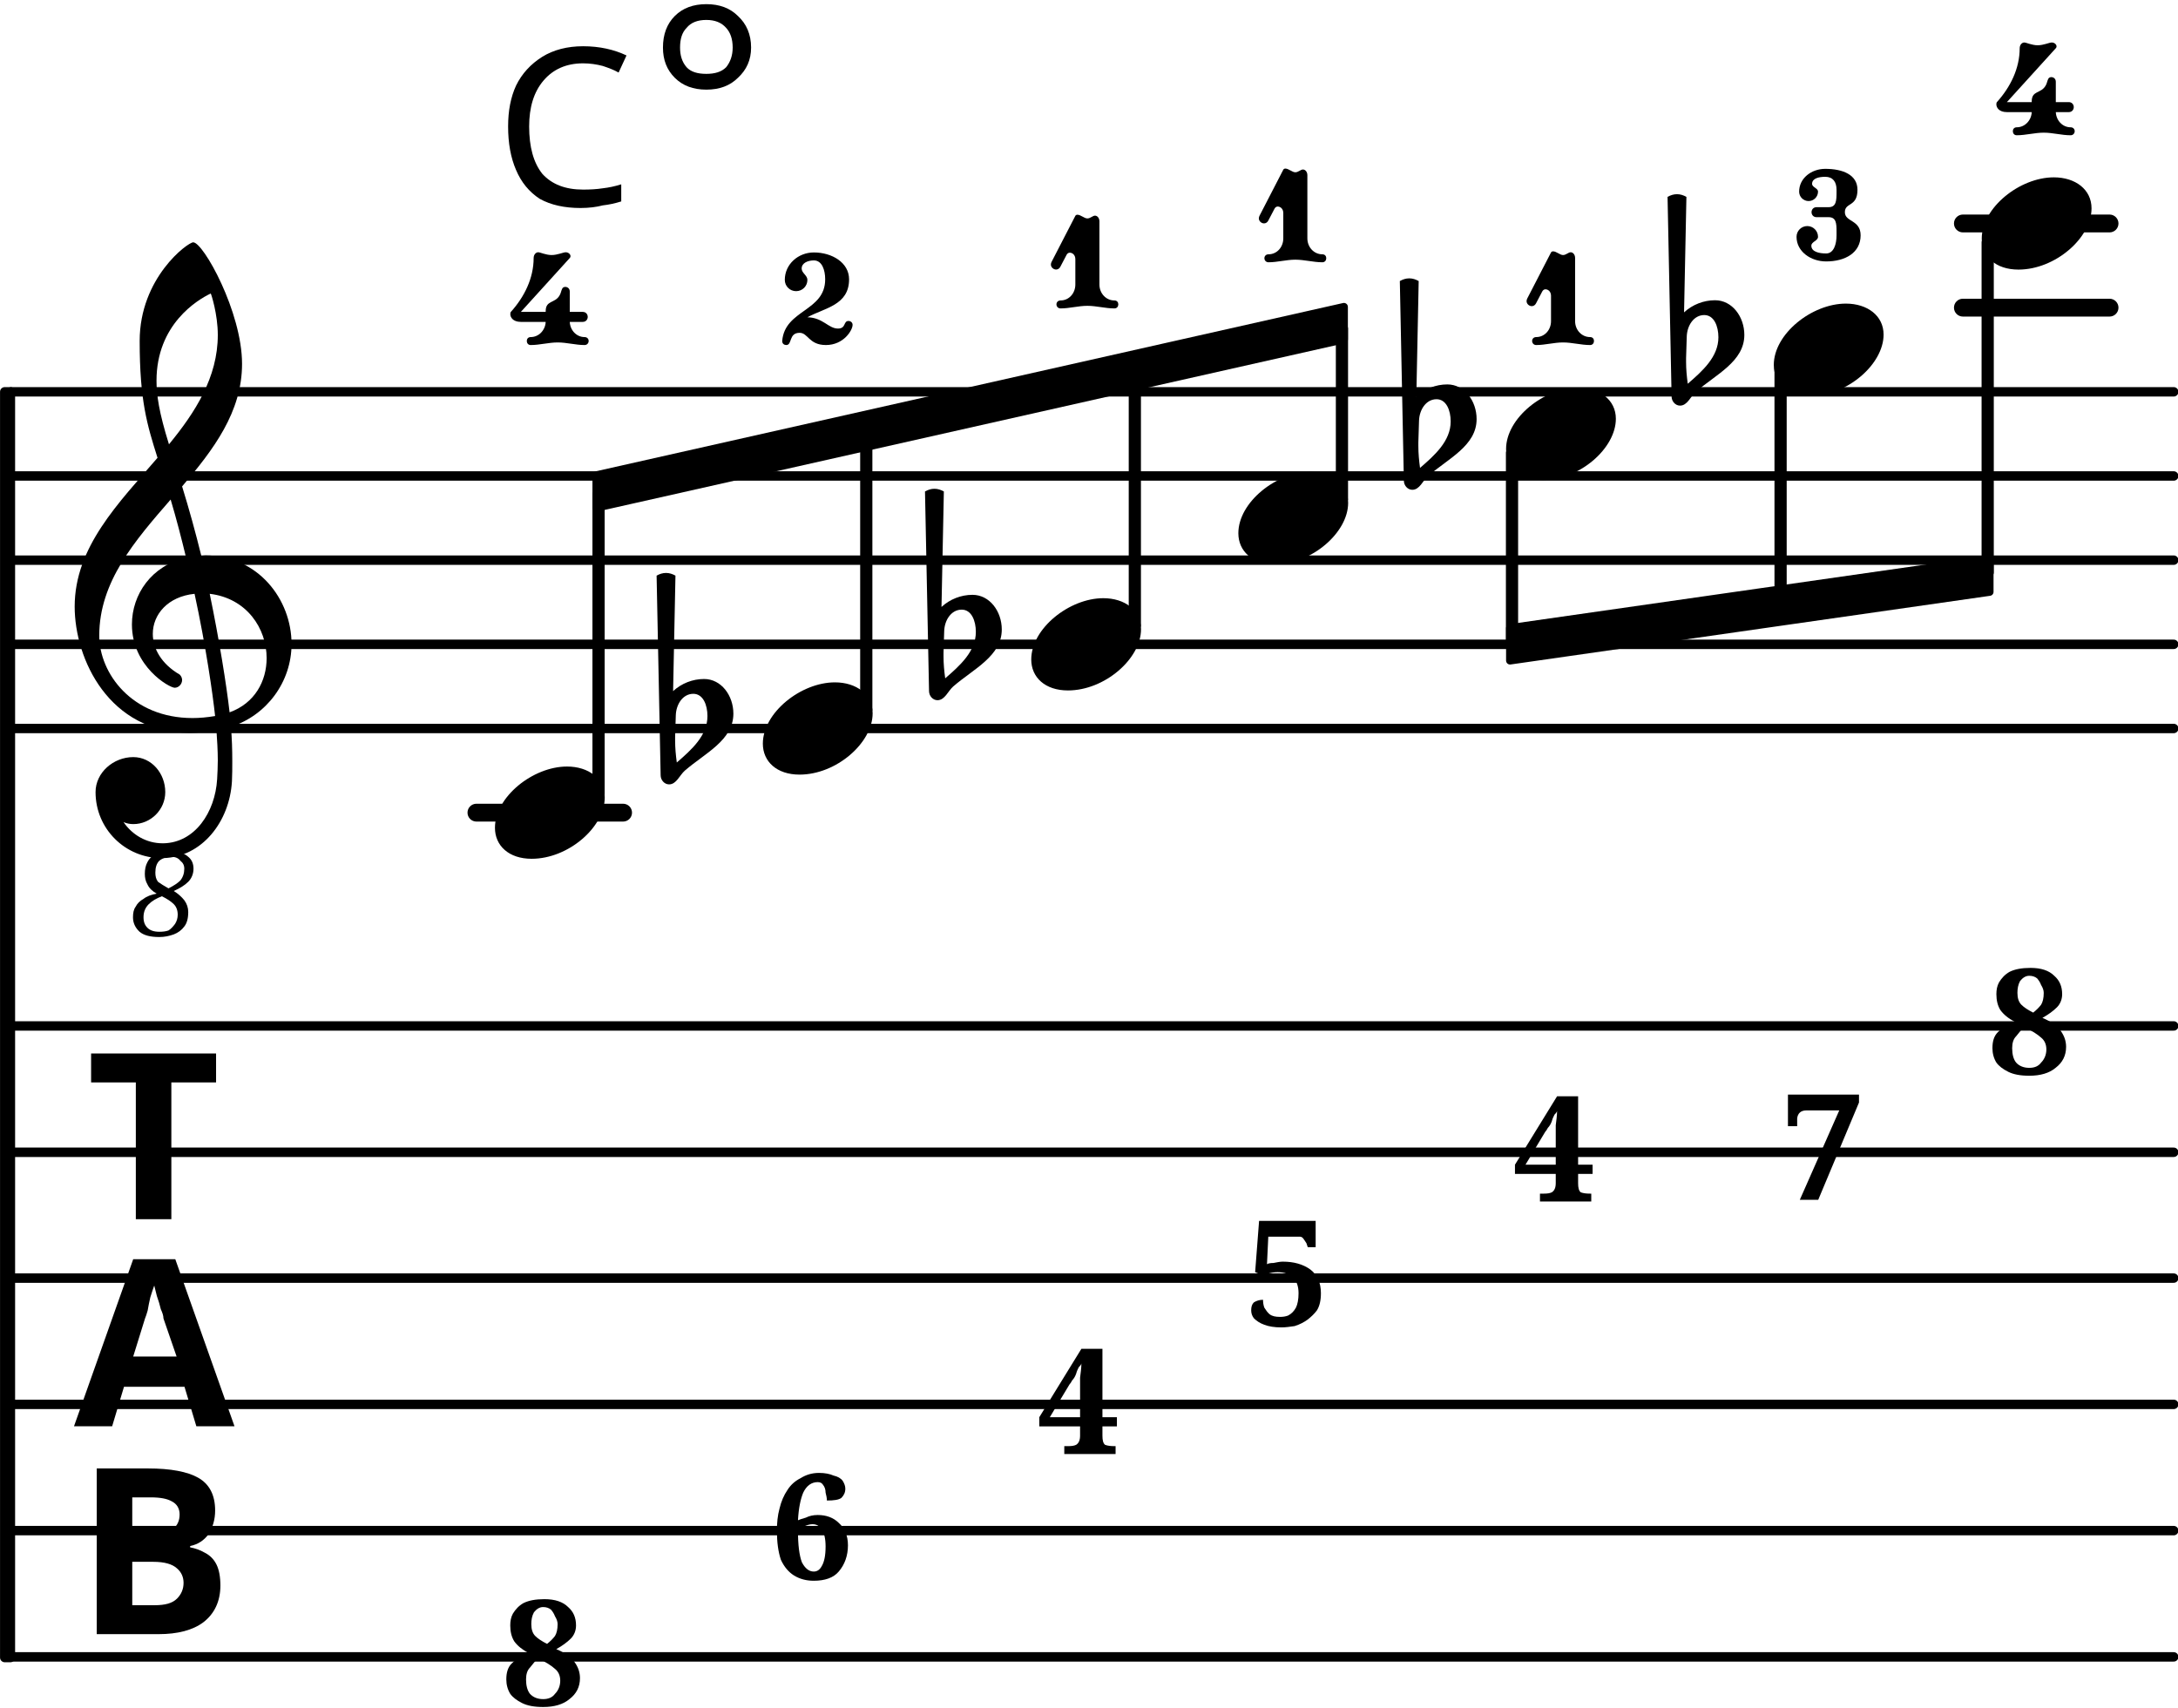
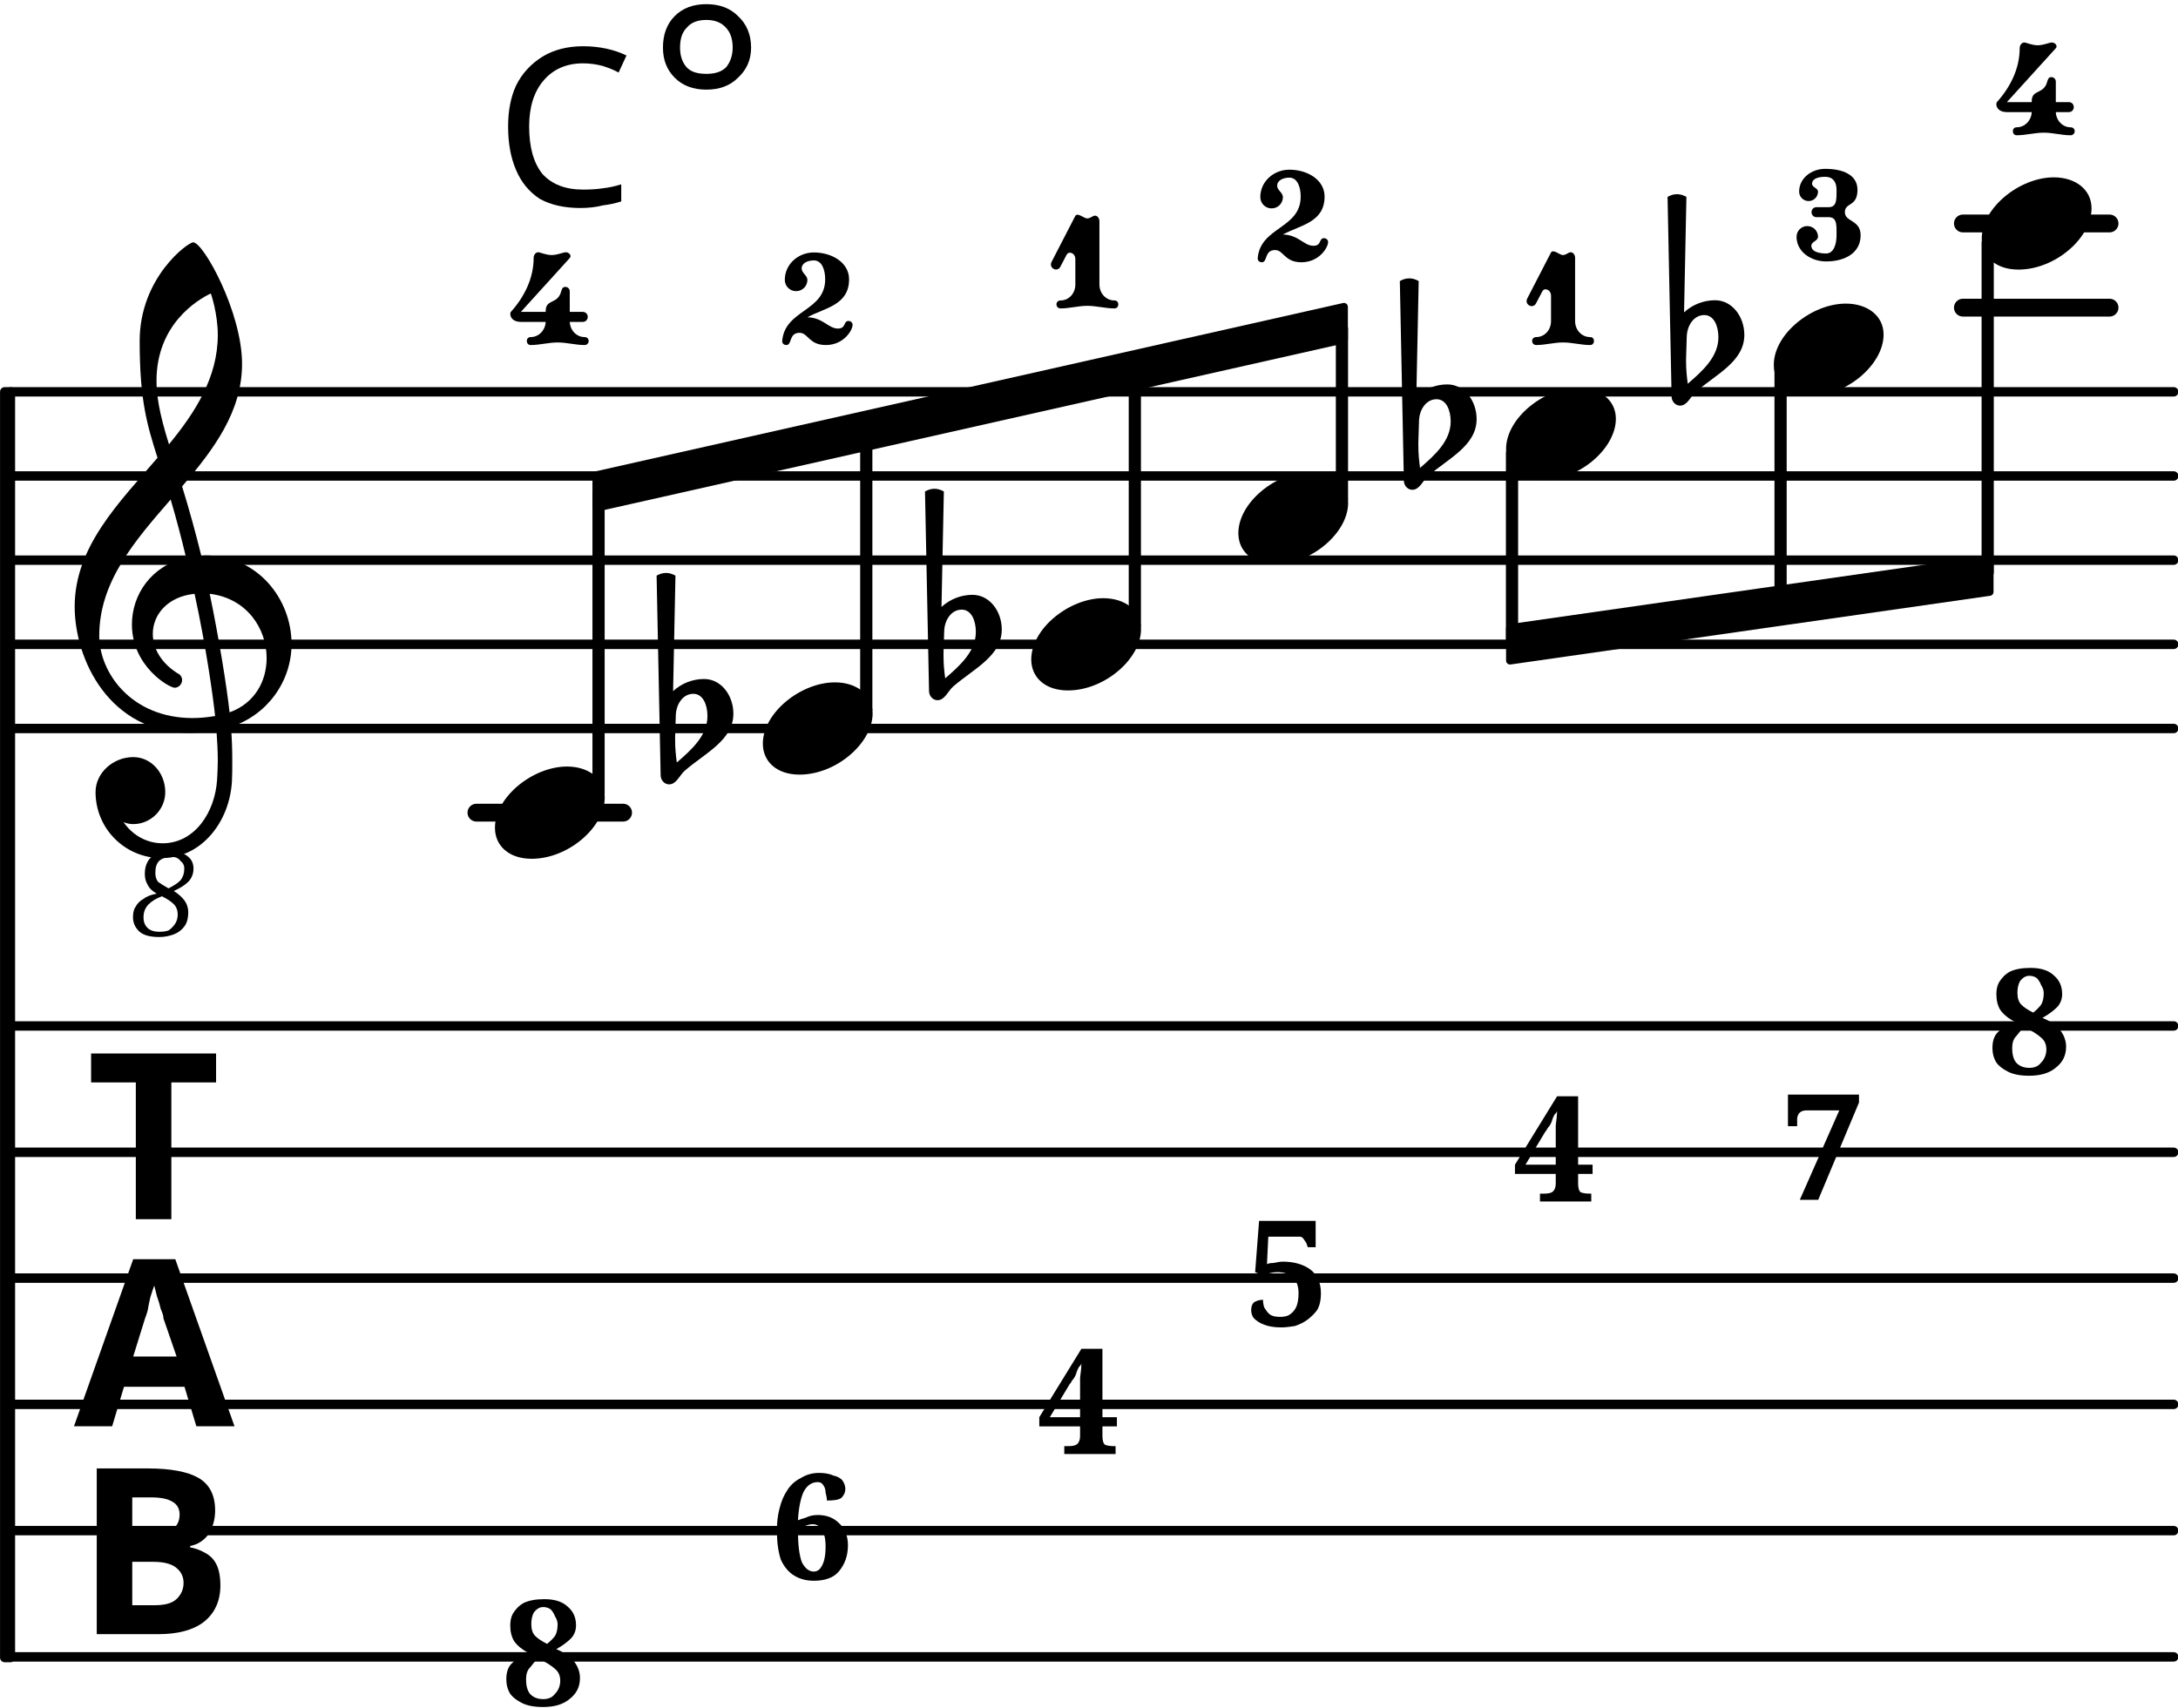
<svg xmlns="http://www.w3.org/2000/svg" preserveAspectRatio="xMidYMid meet" viewBox="-0.079 -4.215 25.87 20.29">
  <g transform="translate(0, -1.56)">
    <rect x="23.13" y="-0.106" width="1.954" height="0.212" ry="0.106" fill="currentColor" />
  </g>
  <g transform="translate(0, -0.5599)">
    <rect x="23.13" y="-0.106" width="1.954" height="0.212" ry="0.106" fill="currentColor" />
  </g>
  <g transform="translate(0, 5.44)">
    <rect x="5.474" y="-0.106" width="1.954" height="0.212" ry="0.106" fill="currentColor" />
  </g>
  <g transform="translate(0, 4.44)">
    <line stroke-linejoin="round" stroke-linecap="round" stroke-width="0.112" stroke="currentColor" x1="0.056" y1="0" x2="25.74" y2="0" />
  </g>
  <g transform="translate(0, 3.44)">
    <line stroke-linejoin="round" stroke-linecap="round" stroke-width="0.112" stroke="currentColor" x1="0.056" y1="0" x2="25.74" y2="0" />
  </g>
  <g transform="translate(0, 2.44)">
    <line stroke-linejoin="round" stroke-linecap="round" stroke-width="0.112" stroke="currentColor" x1="0.056" y1="0" x2="25.74" y2="0" />
  </g>
  <g transform="translate(0, 1.44)">
    <line stroke-linejoin="round" stroke-linecap="round" stroke-width="0.112" stroke="currentColor" x1="0.056" y1="0" x2="25.74" y2="0" />
  </g>
  <g transform="translate(0, 0.4401)">
    <line stroke-linejoin="round" stroke-linecap="round" stroke-width="0.112" stroke="currentColor" x1="0.056" y1="0" x2="25.74" y2="0" />
  </g>
  <g transform="translate(0, 15.47)">
    <line stroke-linejoin="round" stroke-linecap="round" stroke-width="0.112" stroke="currentColor" x1="0.056" y1="0" x2="25.74" y2="0" />
  </g>
  <g transform="translate(0, 13.97)">
    <line stroke-linejoin="round" stroke-linecap="round" stroke-width="0.112" stroke="currentColor" x1="0.056" y1="0" x2="25.74" y2="0" />
  </g>
  <g transform="translate(0, 12.47)">
    <line stroke-linejoin="round" stroke-linecap="round" stroke-width="0.112" stroke="currentColor" x1="0.056" y1="0" x2="25.74" y2="0" />
  </g>
  <g transform="translate(0, 10.97)">
    <line stroke-linejoin="round" stroke-linecap="round" stroke-width="0.112" stroke="currentColor" x1="0.056" y1="0" x2="25.74" y2="0" />
  </g>
  <g transform="translate(0, 9.475)">
    <line stroke-linejoin="round" stroke-linecap="round" stroke-width="0.112" stroke="currentColor" x1="0.056" y1="0" x2="25.74" y2="0" />
  </g>
  <g transform="translate(0, 7.974)">
    <line stroke-linejoin="round" stroke-linecap="round" stroke-width="0.112" stroke="currentColor" x1="0.056" y1="0" x2="25.74" y2="0" />
  </g>
  <g transform="translate(17.81, 3.44)">
    <polygon stroke-linejoin="round" stroke-linecap="round" stroke-width="0.094" fill="currentColor" stroke="currentColor" points="5.743 -1.009 5.743 -0.623 0.047 0.193 0.047 -0.193" />
  </g>
  <g transform="translate(6.958, 1.624)">
    <polygon stroke-linejoin="round" stroke-linecap="round" stroke-width="0.094" fill="currentColor" stroke="currentColor" points="8.926 -2.193 8.926 -1.807 0.047 0.193 0.047 -0.193" />
  </g>
  <g transform="translate(5.8, -1.775)">
    <text font-family="sans" font-size="2.616" text-anchor="start" fill="currentColor">
      <tspan>C</tspan>
    </text>
  </g>
  <g transform="translate(7.608, -1.775)">
    <text font-family="sans" font-size="3.296" text-anchor="start" fill="currentColor">
      <tspan>°</tspan>
    </text>
  </g>
  <g transform="translate(5.8, 5.44)">
    <path transform="scale(0.004, -0.004)" d="M0 -45c0 92 113 182 214 182c64 0 112 -36 112 -92c0 -88 -108 -182 -217 -182c-68 0 -109 39 -109 92z" fill="currentColor" />
  </g>
  <g transform="translate(5.989, -0.1157)">
    <path transform="scale(0.0022, -0.0022)" d="M148 501c10 0 41 -15 72 -15c32 0 63 15 76 15c15 0 26 -11 26 -21c0 -4 -1 -7 -4 -10l-264 -291h134v4c0 60 50 41 75 85c7 11 8 24 14 36c3 7 10 10 17 10c11 0 24 -8 24 -25v-110h70c18 0 27 -14 27 -27s-9 -27 -27 -27h-70c2 -45 36 -82 80 -82c14 0 22 -10 22 -21 s-8 -22 -22 -22c-49 0 -96 14 -145 14s-97 -14 -146 -14c-14 0 -21 11 -21 22s7 21 21 21c44 0 79 37 81 82h-134c-43 0 -57 25 -57 42c0 5 1 10 3 12c73 81 123 182 123 291c0 17 11 31 25 31z" fill="currentColor" />
  </g>
  <g transform="translate(0.8, 3.44)">
    <path transform="scale(0.004, -0.004)" d="M265 -635h-5c-108 0 -196 87 -196 196c0 58 53 104 112 104c54 0 95 -48 95 -104c0 -52 -43 -95 -95 -95c-10 0 -20 2 -29 6c26 -38 68 -63 116 -63h3zM403 150c28 -135 50 -272 59 -352c75 27 110 93 110 161c0 88 -59 178 -169 191zM75 26c0 -112 97 -245 277 -245 c21 0 43 2 67 6c-7 65 -27 206 -61 363c-79 -8 -124 -61 -124 -119c0 -43 25 -89 80 -121c5 -5 7 -11 7 -16c0 -12 -10 -23 -22 -23c-16 0 -127 63 -127 188c0 89 58 175 161 198c-14 58 -29 116 -46 173c-106 -122 -212 -244 -212 -404zM354 1194c30 0 145 -207 145 -361 c0 -143 -85 -255 -178 -364c21 -68 40 -137 57 -206c4 0 8 1 12 1c156 0 256 -130 256 -263c0 -113 -74 -212 -180 -246c3 -34 4 -68 4 -102c0 -20 0 -40 -1 -60c-7 -120 -89 -225 -204 -228l1 44c93 2 153 92 159 190c1 19 2 37 2 56c0 30 -2 60 -4 90 c-28 -5 -54 -8 -79 -8c-240 0 -342 219 -342 375c0 177 130 307 246 442c-31 98 -53 170 -53 347c0 188 143 293 159 293zM427 919c0 62 -20 123 -21 123c-40 -19 -161 -92 -161 -259c0 -42 7 -93 37 -189c78 95 145 199 145 325z" fill="currentColor" />
  </g>
  <g transform="translate(1.485, 6.902)">
    <text font-family="serif" font-style="italic" font-size="1.386" text-anchor="start" fill="currentColor">
      <tspan>8</tspan>
    </text>
  </g>
  <g transform="translate(5.888, 16.05)">
    <text font-family="serif" font-weight="bold" font-size="1.746" text-anchor="start" fill="currentColor">
      <tspan>8</tspan>
    </text>
  </g>
  <g transform="translate(0.9406, 10.27)">
    <text font-family="sans" font-weight="bold" font-size="2.772" text-anchor="start" fill="currentColor">
      <tspan>T</tspan>
    </text>
  </g>
  <g transform="translate(0.8, 12.73)">
    <text font-family="sans" font-weight="bold" font-size="2.772" text-anchor="start" fill="currentColor">
      <tspan>A</tspan>
    </text>
  </g>
  <g transform="translate(0.8201, 15.2)">
    <text font-family="sans" font-weight="bold" font-size="2.772" text-anchor="start" fill="currentColor">
      <tspan>B</tspan>
    </text>
  </g>
  <g transform="translate(7.03, 2.44)">
    <rect x="-0.072" y="-0.832" width="0.145" height="3.653" ry="0.047" fill="currentColor" />
  </g>
  <g transform="translate(8.982, 4.44)">
    <path transform="scale(0.004, -0.004)" d="M0 -45c0 92 113 182 214 182c64 0 112 -36 112 -92c0 -88 -108 -182 -217 -182c-68 0 -109 39 -109 92z" fill="currentColor" />
  </g>
  <g transform="translate(9.212, -0.1157)">
    <path transform="scale(0.0022, -0.0022)" d="M94 66c-60 0 -39 -66 -72 -66c-11 0 -22 7 -22 21v2c15 169 232 158 232 332c0 50 -17 102 -61 102c-33 0 -66 -14 -66 -44c0 -24 31 -37 31 -61c0 -34 -27 -61 -61 -61s-61 27 -61 61c0 84 72 148 157 148c98 0 190 -55 190 -145c0 -140 -131 -154 -225 -205 c85 -2 113 -61 165 -61c45 0 28 41 57 41c11 0 22 -8 22 -21c0 -29 -48 -109 -144 -109c-92 0 -96 66 -142 66z" fill="currentColor" />
  </g>
  <g transform="translate(9.071, 14.55)">
    <text font-family="serif" font-weight="bold" font-size="1.746" text-anchor="start" fill="currentColor">
      <tspan>6</tspan>
    </text>
  </g>
  <g transform="translate(10.21, 2.44)">
    <rect x="-0.072" y="-1.541" width="0.145" height="3.362" ry="0.047" fill="currentColor" />
  </g>
  <g transform="translate(7.832, 4.44)">
    <path transform="scale(0.004, -0.004)" d="M29 39l-2 -64v-11c0 -22 2 -43 5 -65c44 38 91 80 91 138c0 33 -13 66 -42 66c-31 0 -51 -31 -52 -64zM-28 454c9 5 18 8 28 8s19 -3 28 -8l-7 -343c25 23 58 36 92 36c51 0 87 -49 87 -103c0 -79 -84 -117 -144 -169c-16 -14 -25 -41 -47 -41c-14 0 -25 13 -25 27z" fill="currentColor" />
  </g>
  <g transform="translate(12.17, 3.44)">
    <path transform="scale(0.004, -0.004)" d="M0 -45c0 92 113 182 214 182c64 0 112 -36 112 -92c0 -88 -108 -182 -217 -182c-68 0 -109 39 -109 92z" fill="currentColor" />
  </g>
  <g transform="translate(12.41, -0.5507)">
    <path transform="scale(0.0022, -0.0022)" d="M194 486c16 0 29 15 41 15c13 0 24 -13 24 -31v-341c0 -47 35 -86 81 -86c14 0 21 -10 21 -21s-7 -22 -21 -22c-49 0 -97 14 -146 14s-96 -14 -145 -14c-14 0 -22 11 -22 22s8 21 22 21c46 0 80 39 80 86v137c0 23 -16 35 -30 35c-7 0 -13 -4 -17 -11l-34 -65 c-5 -10 -14 -15 -23 -15c-14 0 -28 12 -28 27c0 4 1 8 3 13l129 250c2 4 7 6 11 6c18 0 37 -20 54 -20z" fill="currentColor" />
  </g>
  <g transform="translate(12.25, 13.06)">
    <text font-family="serif" font-weight="bold" font-size="1.746" text-anchor="start" fill="currentColor">
      <tspan>4</tspan>
    </text>
  </g>
  <g transform="translate(13.4, 2.44)">
    <rect x="-0.072" y="-2.251" width="0.145" height="3.071" ry="0.047" fill="currentColor" />
  </g>
  <g transform="translate(11.02, 3.44)">
    <path transform="scale(0.004, -0.004)" d="M29 39l-2 -64v-11c0 -22 2 -43 5 -65c44 38 91 80 91 138c0 33 -13 66 -42 66c-31 0 -51 -31 -52 -64zM-28 454c9 5 18 8 28 8s19 -3 28 -8l-7 -343c25 23 58 36 92 36c51 0 87 -49 87 -103c0 -79 -84 -117 -144 -169c-16 -14 -25 -41 -47 -41c-14 0 -25 13 -25 27z" fill="currentColor" />
  </g>
  <g transform="translate(14.63, 1.94)">
    <path transform="scale(0.004, -0.004)" d="M0 -45c0 92 113 182 214 182c64 0 112 -36 112 -92c0 -88 -108 -182 -217 -182c-68 0 -109 39 -109 92z" fill="currentColor" />
  </g>
-   <g transform="translate(14.88, -1.099)">
-     <path transform="scale(0.0022, -0.0022)" d="M194 486c16 0 29 15 41 15c13 0 24 -13 24 -31v-341c0 -47 35 -86 81 -86c14 0 21 -10 21 -21s-7 -22 -21 -22c-49 0 -97 14 -146 14s-96 -14 -145 -14c-14 0 -22 11 -22 22s8 21 22 21c46 0 80 39 80 86v137c0 23 -16 35 -30 35c-7 0 -13 -4 -17 -11l-34 -65 c-5 -10 -14 -15 -23 -15c-14 0 -28 12 -28 27c0 4 1 8 3 13l129 250c2 4 7 6 11 6c18 0 37 -20 54 -20z" fill="currentColor" />
+   <g transform="translate(14.86, -1.099)">
+     <path transform="scale(0.0022, -0.0022)" d="M94 66c-60 0 -39 -66 -72 -66c-11 0 -22 7 -22 21v2c15 169 232 158 232 332c0 50 -17 102 -61 102c-33 0 -66 -14 -66 -44c0 -24 31 -37 31 -61c0 -34 -27 -61 -61 -61s-61 27 -61 61c0 84 72 148 157 148c98 0 190 -55 190 -145c0 -140 -131 -154 -225 -205 c85 -2 113 -61 165 -61c45 0 28 41 57 41c11 0 22 -8 22 -21c0 -29 -48 -109 -144 -109c-92 0 -96 66 -142 66z" fill="currentColor" />
  </g>
  <g transform="translate(14.72, 11.54)">
    <text font-family="serif" font-weight="bold" font-size="1.746" text-anchor="start" fill="currentColor">
      <tspan>5</tspan>
    </text>
  </g>
  <g transform="translate(15.86, 2.44)">
    <rect x="-0.072" y="-2.8" width="0.145" height="2.12" ry="0.047" fill="currentColor" />
  </g>
  <g transform="translate(-0.0786, 7.957)">
    <rect x="0" y="-7.573" width="0.179" height="15.15" ry="0.056" fill="currentColor" />
  </g>
  <g transform="translate(17.81, 0.9401)">
    <path transform="scale(0.004, -0.004)" d="M0 -45c0 92 113 182 214 182c64 0 112 -36 112 -92c0 -88 -108 -182 -217 -182c-68 0 -109 39 -109 92z" fill="currentColor" />
  </g>
  <g transform="translate(18.06, -0.1157)">
    <path transform="scale(0.0022, -0.0022)" d="M194 486c16 0 29 15 41 15c13 0 24 -13 24 -31v-341c0 -47 35 -86 81 -86c14 0 21 -10 21 -21s-7 -22 -21 -22c-49 0 -97 14 -146 14s-96 -14 -145 -14c-14 0 -22 11 -22 22s8 21 22 21c46 0 80 39 80 86v137c0 23 -16 35 -30 35c-7 0 -13 -4 -17 -11l-34 -65 c-5 -10 -14 -15 -23 -15c-14 0 -28 12 -28 27c0 4 1 8 3 13l129 250c2 4 7 6 11 6c18 0 37 -20 54 -20z" fill="currentColor" />
  </g>
  <g transform="translate(17.9, 10.06)">
    <text font-family="serif" font-weight="bold" font-size="1.746" text-anchor="start" fill="currentColor">
      <tspan>4</tspan>
    </text>
  </g>
  <g transform="translate(17.88, 2.44)">
    <rect x="-0.072" y="-1.321" width="0.145" height="2.31" ry="0.047" fill="currentColor" />
  </g>
  <g transform="translate(16.66, 0.9401)">
    <path transform="scale(0.004, -0.004)" d="M29 39l-2 -64v-11c0 -22 2 -43 5 -65c44 38 91 80 91 138c0 33 -13 66 -42 66c-31 0 -51 -31 -52 -64zM-28 454c9 5 18 8 28 8s19 -3 28 -8l-7 -343c25 23 58 36 92 36c51 0 87 -49 87 -103c0 -79 -84 -117 -144 -169c-16 -14 -25 -41 -47 -41c-14 0 -25 13 -25 27z" fill="currentColor" />
  </g>
  <g transform="translate(20.99, -0.0599)">
    <path transform="scale(0.004, -0.004)" d="M0 -45c0 92 113 182 214 182c64 0 112 -36 112 -92c0 -88 -108 -182 -217 -182c-68 0 -109 39 -109 92z" fill="currentColor" />
  </g>
  <g transform="translate(21.26, -1.109)">
    <path transform="scale(0.0022, -0.0022)" d="M261 266c0 -54 85 -40 85 -125c0 -94 -83 -141 -186 -141c-84 0 -160 54 -160 133c0 32 26 58 58 58s58 -26 58 -58c0 -22 -36 -26 -36 -48c0 -33 42 -42 80 -42c41 0 56 50 56 98v21c0 44 -2 77 -43 77h-65c-18 0 -27 14 -27 27s9 27 27 27h65c42 0 43 36 43 83v11 c0 43 -20 70 -61 70c-34 0 -71 -8 -71 -38c0 -19 32 -23 32 -42c0 -28 -23 -51 -51 -51s-51 23 -51 51c0 72 66 123 141 123c93 0 174 -31 174 -113c0 -94 -68 -67 -68 -121z" fill="currentColor" />
  </g>
  <g transform="translate(21.08, 10.04)">
    <text font-family="serif" font-weight="bold" font-size="1.746" text-anchor="start" fill="currentColor">
      <tspan>7</tspan>
    </text>
  </g>
  <g transform="translate(21.07, 2.44)">
    <rect x="-0.072" y="-2.321" width="0.145" height="2.862" ry="0.047" fill="currentColor" />
  </g>
  <g transform="translate(19.84, -0.0599)">
    <path transform="scale(0.004, -0.004)" d="M29 39l-2 -64v-11c0 -22 2 -43 5 -65c44 38 91 80 91 138c0 33 -13 66 -42 66c-31 0 -51 -31 -52 -64zM-28 454c9 5 18 8 28 8s19 -3 28 -8l-7 -343c25 23 58 36 92 36c51 0 87 -49 87 -103c0 -79 -84 -117 -144 -169c-16 -14 -25 -41 -47 -41c-14 0 -25 13 -25 27z" fill="currentColor" />
  </g>
  <g transform="translate(23.46, -1.56)">
    <path transform="scale(0.004, -0.004)" d="M0 -45c0 92 113 182 214 182c64 0 112 -36 112 -92c0 -88 -108 -182 -217 -182c-68 0 -109 39 -109 92z" fill="currentColor" />
  </g>
  <g transform="translate(23.64, -2.608)">
    <path transform="scale(0.0022, -0.0022)" d="M148 501c10 0 41 -15 72 -15c32 0 63 15 76 15c15 0 26 -11 26 -21c0 -4 -1 -7 -4 -10l-264 -291h134v4c0 60 50 41 75 85c7 11 8 24 14 36c3 7 10 10 17 10c11 0 24 -8 24 -25v-110h70c18 0 27 -14 27 -27s-9 -27 -27 -27h-70c2 -45 36 -82 80 -82c14 0 22 -10 22 -21 s-8 -22 -22 -22c-49 0 -96 14 -145 14s-97 -14 -146 -14c-14 0 -21 11 -21 22s7 21 21 21c44 0 79 37 81 82h-134c-43 0 -57 25 -57 42c0 5 1 10 3 12c73 81 123 182 123 291c0 17 11 31 25 31z" fill="currentColor" />
  </g>
  <g transform="translate(23.54, 8.55)">
    <text font-family="serif" font-weight="bold" font-size="1.746" text-anchor="start" fill="currentColor">
      <tspan>8</tspan>
    </text>
  </g>
  <g transform="translate(23.53, 2.44)">
    <rect x="-0.072" y="-3.821" width="0.145" height="4.015" ry="0.047" fill="currentColor" />
  </g>
</svg>
